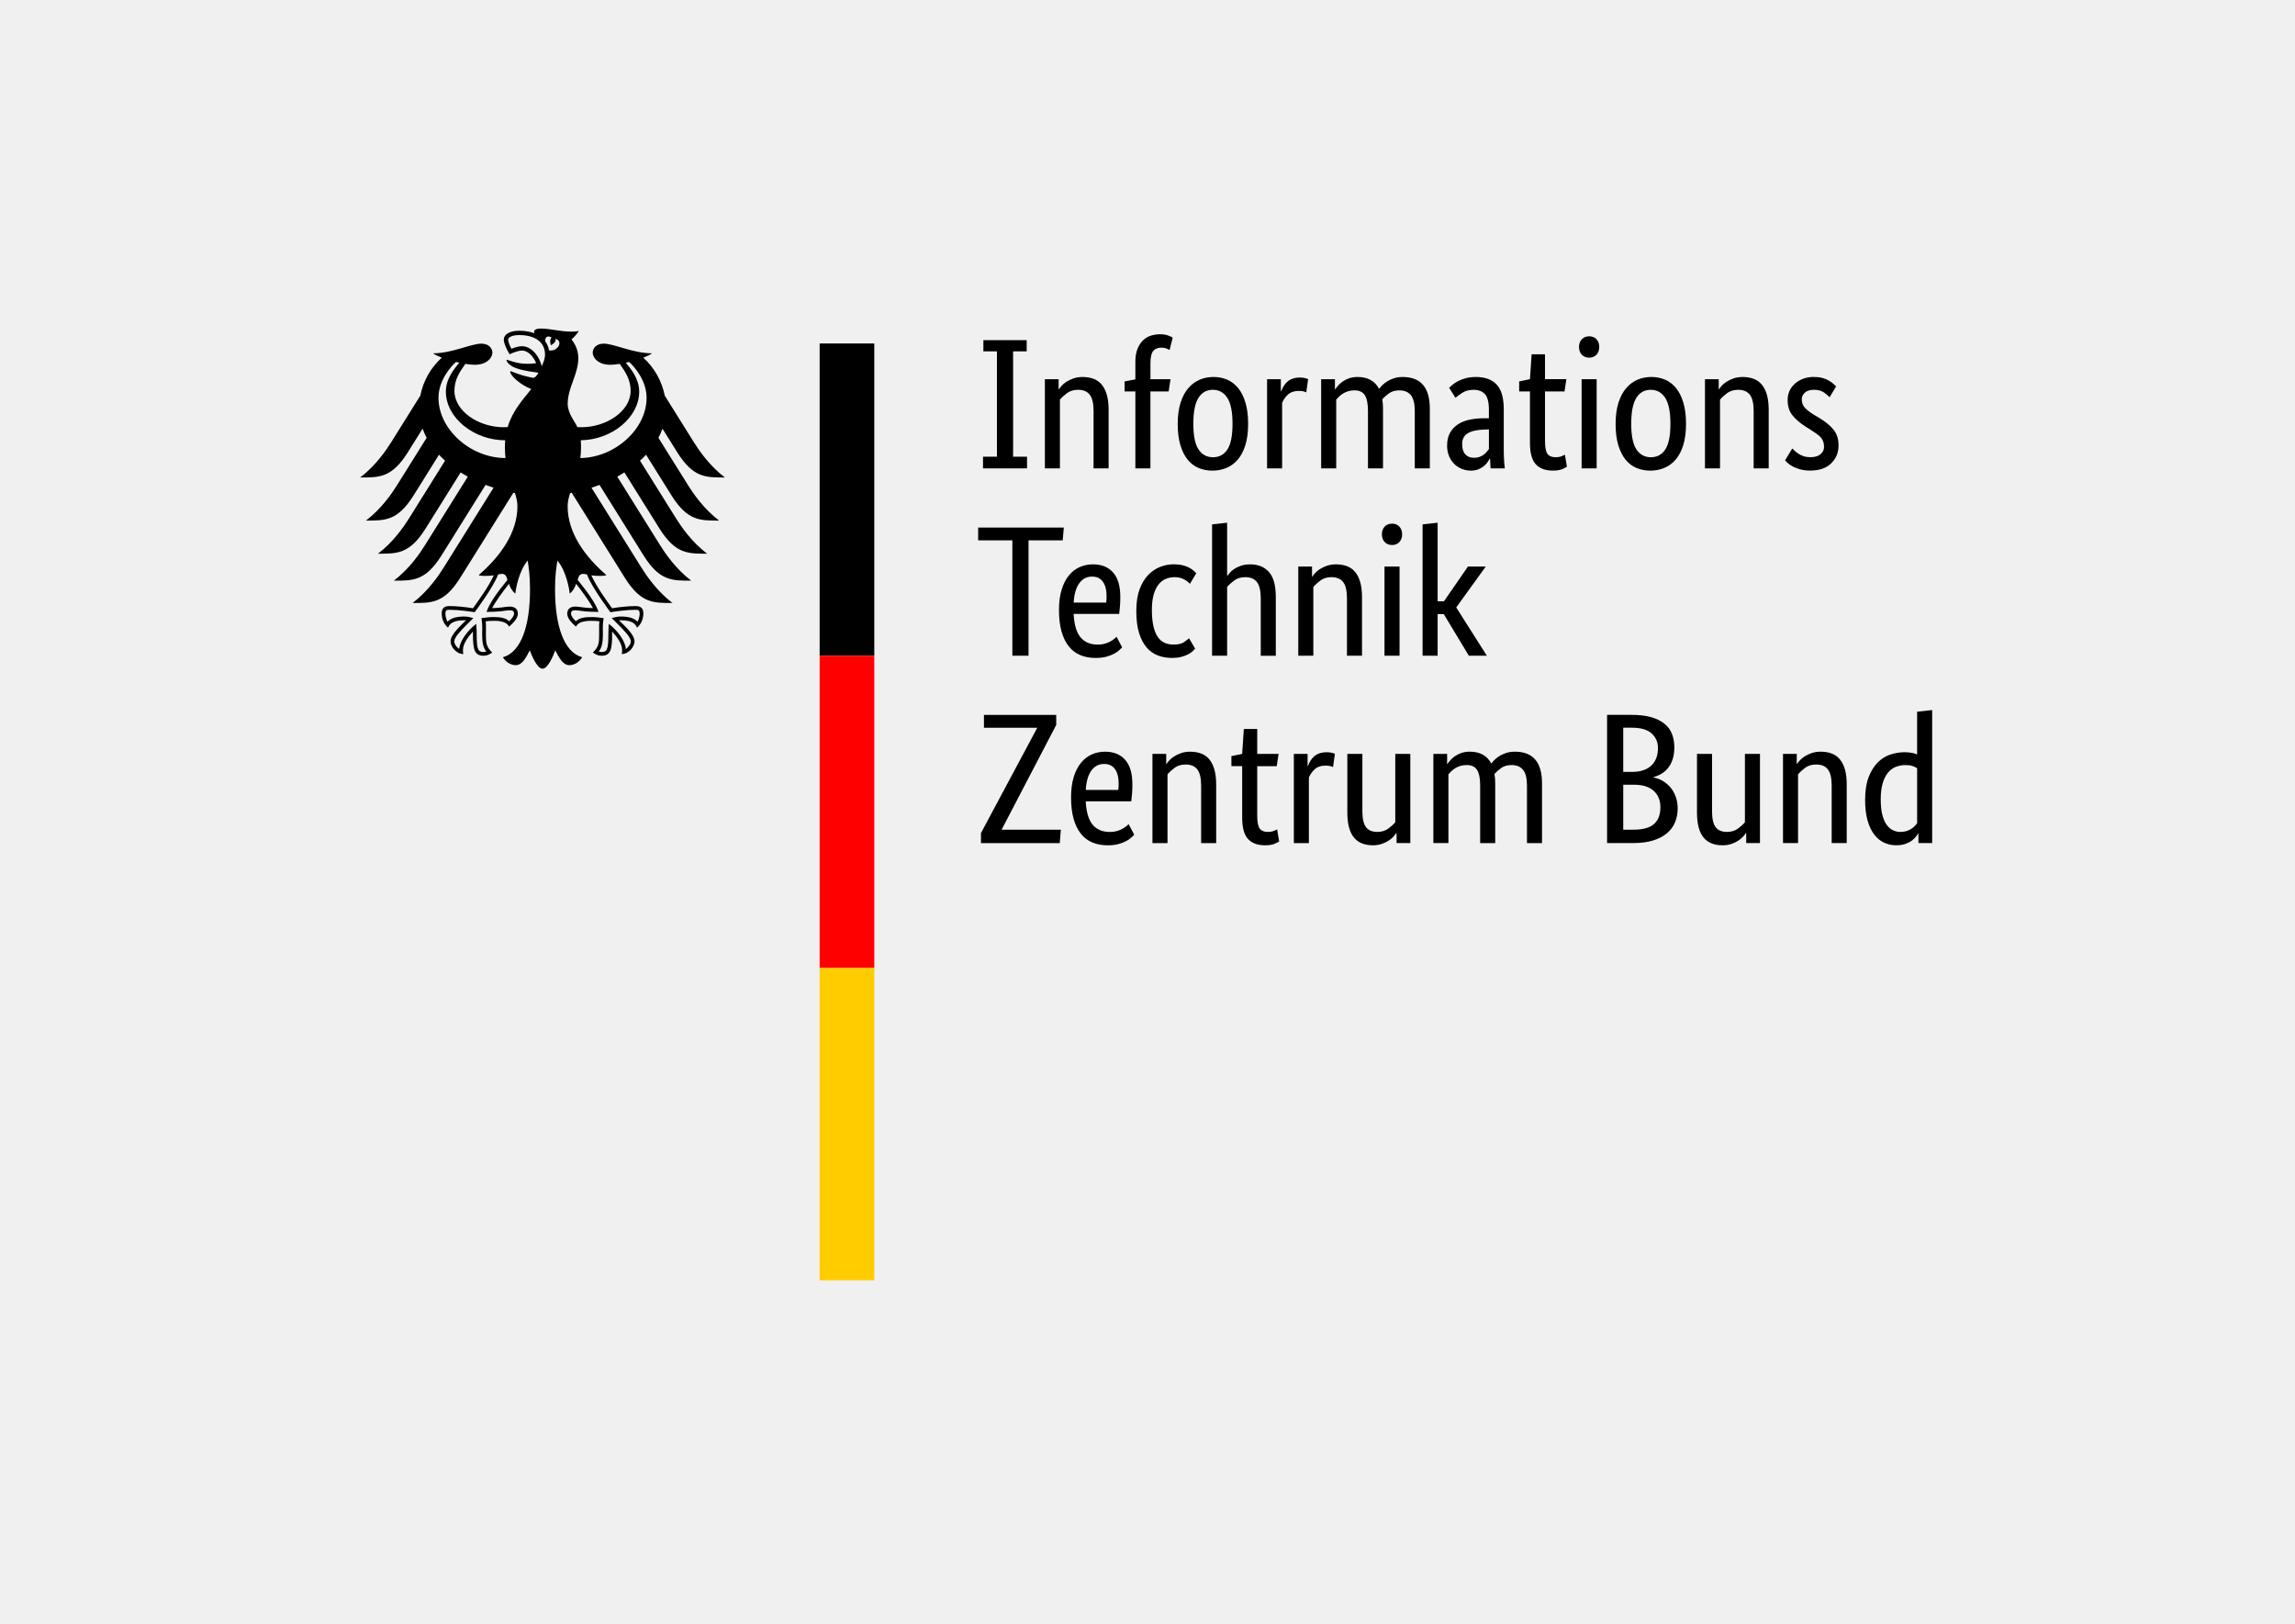
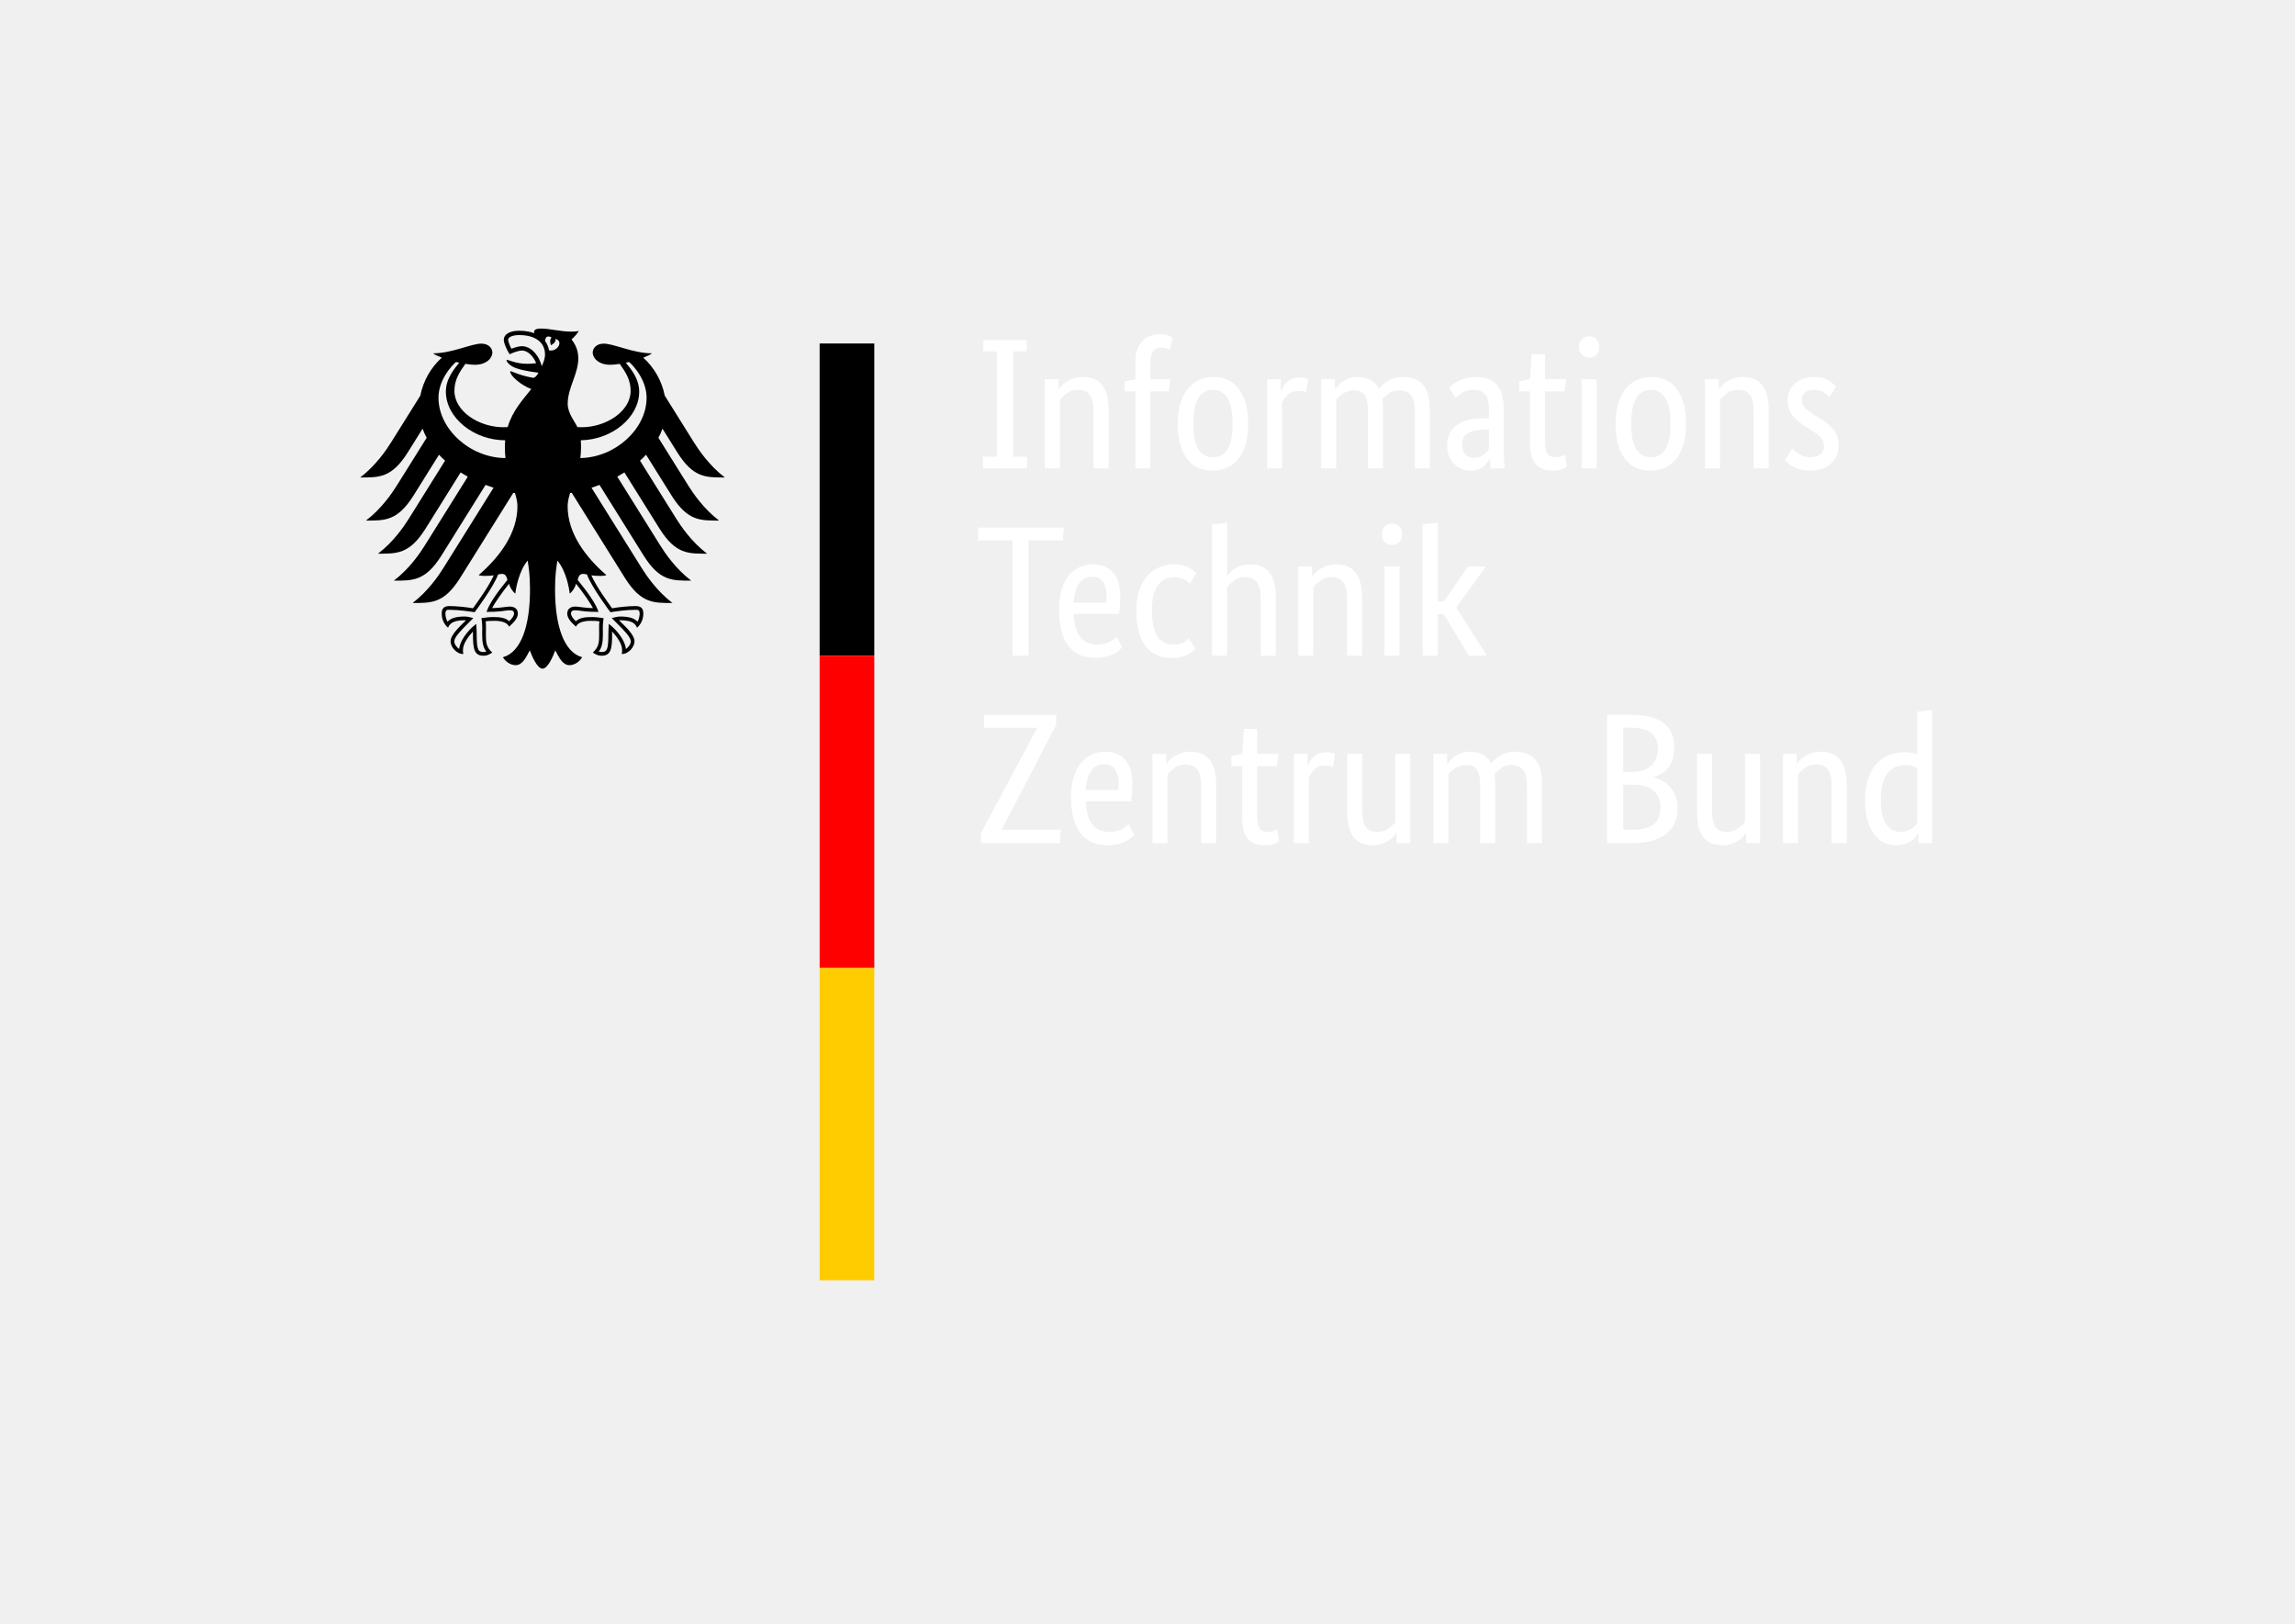
<svg xmlns="http://www.w3.org/2000/svg" width="147" height="104" version="1.1" viewBox="0 0 147 104">
-   <g id="Name" transform="scale(1,-1) translate(0,-104)">
+   <g id="Name" transform="scale(1,-1) translate(0,-104)" fill="#fff">
    <path d="m63.857 81.497h-0.869v0.714h2.773v-0.714h-0.869v-6.747h0.892v-0.75h-2.82v0.75h0.892v6.747zm6.188-7.497v3.677c0 0.484-0.081 0.831-0.244 1.041-0.163 0.21-0.411 0.315-0.744 0.315-0.286 0-0.524-0.071-0.714-0.214s-0.341-0.282-0.452-0.416v-4.403h-0.964v5.712h0.881v-0.643h0.024c0.024 0.048 0.075 0.117 0.155 0.208 0.079 0.091 0.182 0.178 0.309 0.262s0.278 0.157 0.452 0.22 0.373 0.095 0.595 0.095c0.254 0 0.484-0.038 0.69-0.113 0.206-0.075 0.381-0.196 0.524-0.363s0.254-0.383 0.333-0.648c0.079-0.266 0.119-0.593 0.119-0.982v-3.748h-0.964zm4.808 4.927h-1.166v-4.927h-0.964v4.927h-0.69v0.643l0.69 0.131v1.142c0 0.309 0.044 0.575 0.131 0.797s0.202 0.405 0.345 0.547 0.309 0.246 0.5 0.309 0.393 0.095 0.607 0.095c0.206 0 0.381-0.028 0.524-0.083s0.238-0.099 0.286-0.131l-0.202-0.797c-0.048 0.032-0.115 0.066-0.202 0.101s-0.194 0.053-0.321 0.053c-0.23 0-0.405-0.071-0.524-0.214s-0.178-0.405-0.178-0.785v-1.023h1.285l-0.119-0.785zm0.583-2.071c0 0.524 0.061 0.976 0.184 1.357 0.123 0.381 0.289 0.692 0.5 0.934 0.21 0.242 0.452 0.42 0.726 0.536 0.274 0.115 0.565 0.172 0.875 0.172 0.317 0 0.611-0.058 0.881-0.172 0.27-0.115 0.504-0.294 0.702-0.536 0.198-0.242 0.355-0.553 0.47-0.934 0.115-0.381 0.172-0.833 0.172-1.357 0-0.531-0.059-0.988-0.178-1.369s-0.284-0.692-0.494-0.934c-0.21-0.242-0.454-0.418-0.732-0.53s-0.571-0.167-0.881-0.167c-0.317 0-0.611 0.056-0.881 0.167s-0.504 0.288-0.702 0.53c-0.198 0.242-0.355 0.551-0.47 0.928-0.115 0.377-0.173 0.835-0.173 1.374zm3.51 0c0 0.762-0.111 1.315-0.333 1.66-0.222 0.345-0.531 0.518-0.928 0.518s-0.704-0.172-0.922-0.518c-0.218-0.345-0.327-0.898-0.327-1.66s0.111-1.309 0.333-1.642 0.531-0.5 0.928-0.5 0.704 0.167 0.922 0.5c0.218 0.333 0.327 0.881 0.327 1.642zm4.724 2.011c-0.024 0.016-0.075 0.036-0.155 0.059s-0.186 0.036-0.321 0.036c-0.301 0-0.537-0.081-0.708-0.244-0.171-0.163-0.292-0.339-0.363-0.53v-4.189h-0.964v5.712h0.881v-0.773h0.024c0.04 0.111 0.091 0.22 0.155 0.327s0.143 0.202 0.238 0.286 0.208 0.149 0.339 0.196c0.131 0.048 0.288 0.071 0.47 0.071 0.135 0 0.244-0.012 0.327-0.036s0.149-0.044 0.196-0.059l-0.119-0.857zm3.951-4.867v3.677c0 0.468-0.067 0.805-0.202 1.012s-0.353 0.309-0.654 0.309c-0.159 0-0.299-0.02-0.422-0.059-0.123-0.04-0.232-0.089-0.327-0.149s-0.178-0.125-0.25-0.196-0.131-0.135-0.178-0.19v-4.403h-0.964v5.712h0.881v-0.643h0.024c0.04 0.064 0.099 0.141 0.178 0.232 0.079 0.091 0.178 0.179 0.297 0.262s0.258 0.153 0.416 0.208 0.337 0.083 0.535 0.083c0.65 0 1.111-0.254 1.38-0.762 0.056 0.079 0.131 0.165 0.226 0.256 0.095 0.091 0.206 0.174 0.333 0.25 0.127 0.075 0.27 0.137 0.428 0.184s0.333 0.071 0.524 0.071c1.158 0 1.737-0.674 1.737-2.023v-3.832h-0.964v3.677c0 0.468-0.083 0.805-0.25 1.012s-0.412 0.309-0.738 0.309c-0.27 0-0.494-0.066-0.672-0.196-0.178-0.131-0.319-0.256-0.422-0.375 0.016-0.087 0.028-0.18 0.036-0.28 0.008-0.099 0.012-0.204 0.012-0.315v-3.832h-0.964zm5.069 1.452c0 0.333 0.064 0.611 0.19 0.833s0.297 0.403 0.512 0.541c0.214 0.139 0.466 0.238 0.756 0.297 0.289 0.059 0.597 0.089 0.922 0.089h0.297v0.547c0 0.484-0.085 0.817-0.256 1-0.171 0.182-0.411 0.274-0.72 0.274-0.286 0-0.524-0.061-0.714-0.184-0.19-0.123-0.341-0.232-0.452-0.327l-0.405 0.643c0.064 0.064 0.145 0.135 0.244 0.214 0.099 0.079 0.22 0.155 0.363 0.226s0.305 0.131 0.488 0.178 0.389 0.071 0.619 0.071c0.587 0 1.031-0.163 1.333-0.488s0.452-0.849 0.452-1.571v-2.606c0-0.246 0.008-0.486 0.024-0.72 0.016-0.234 0.032-0.391 0.048-0.47h-0.916l-0.036 0.631h-0.024c-0.032-0.071-0.079-0.153-0.143-0.244-0.064-0.091-0.143-0.175-0.238-0.25-0.095-0.075-0.21-0.141-0.345-0.196s-0.293-0.083-0.476-0.083c-0.214 0-0.414 0.04-0.601 0.119-0.186 0.079-0.349 0.19-0.488 0.333-0.139 0.143-0.246 0.311-0.321 0.506-0.075 0.194-0.113 0.406-0.113 0.637zm1.726-0.773c0.135 0 0.254 0.02 0.357 0.059s0.192 0.087 0.268 0.143c0.075 0.056 0.139 0.117 0.19 0.184 0.051 0.067 0.097 0.125 0.137 0.172v1.261l-0.309-0.012c-0.46-0.016-0.809-0.095-1.047-0.238s-0.357-0.373-0.357-0.69c0-0.293 0.067-0.514 0.202-0.66 0.135-0.147 0.321-0.22 0.559-0.22zm5.795 4.248h-1.25v-3.165c0-0.405 0.052-0.68 0.155-0.827 0.103-0.147 0.278-0.22 0.524-0.22 0.143 0 0.266 0.02 0.369 0.059s0.178 0.075 0.226 0.107l0.131-0.773c-0.04-0.032-0.135-0.081-0.286-0.149-0.151-0.067-0.353-0.101-0.607-0.101-0.492 0-0.861 0.137-1.107 0.411-0.246 0.274-0.369 0.728-0.369 1.363v3.296h-0.69v0.643l0.69 0.143 0.107 1.595h0.857v-1.595h1.369l-0.119-0.785zm2.059-4.927h-0.964v5.712h0.964v-5.712zm-0.476 7.092c-0.198 0-0.357 0.064-0.476 0.19s-0.178 0.293-0.178 0.5c0 0.198 0.059 0.361 0.178 0.488s0.278 0.19 0.476 0.19c0.19 0 0.345-0.064 0.464-0.19s0.178-0.29 0.178-0.488c0-0.206-0.059-0.373-0.178-0.5s-0.274-0.19-0.464-0.19zm1.69-4.236c0 0.524 0.061 0.976 0.184 1.357 0.123 0.381 0.289 0.692 0.5 0.934 0.21 0.242 0.452 0.42 0.726 0.536 0.274 0.115 0.565 0.172 0.875 0.172 0.317 0 0.611-0.058 0.881-0.172 0.27-0.115 0.504-0.294 0.702-0.536 0.198-0.242 0.355-0.553 0.47-0.934 0.115-0.381 0.172-0.833 0.172-1.357 0-0.531-0.059-0.988-0.178-1.369s-0.284-0.692-0.494-0.934c-0.21-0.242-0.454-0.418-0.732-0.53s-0.571-0.167-0.881-0.167c-0.317 0-0.611 0.056-0.881 0.167s-0.504 0.288-0.702 0.53c-0.198 0.242-0.355 0.551-0.47 0.928-0.115 0.377-0.173 0.835-0.173 1.374zm3.51 0c0 0.762-0.111 1.315-0.333 1.66-0.222 0.345-0.531 0.518-0.928 0.518s-0.704-0.172-0.922-0.518c-0.218-0.345-0.327-0.898-0.327-1.66s0.111-1.309 0.333-1.642 0.531-0.5 0.928-0.5 0.704 0.167 0.922 0.5c0.218 0.333 0.327 0.881 0.327 1.642zm5.331-2.856v3.677c0 0.484-0.081 0.831-0.244 1.041-0.163 0.21-0.411 0.315-0.744 0.315-0.286 0-0.524-0.071-0.714-0.214s-0.341-0.282-0.452-0.416v-4.403h-0.964v5.712h0.881v-0.643h0.024c0.024 0.048 0.075 0.117 0.155 0.208 0.079 0.091 0.182 0.178 0.309 0.262s0.278 0.157 0.452 0.22 0.373 0.095 0.595 0.095c0.254 0 0.484-0.038 0.69-0.113 0.206-0.075 0.381-0.196 0.524-0.363s0.254-0.383 0.333-0.648c0.079-0.266 0.119-0.593 0.119-0.982v-3.748h-0.964zm4.867 4.558c-0.064 0.071-0.178 0.169-0.345 0.292-0.167 0.123-0.385 0.184-0.654 0.184-0.254 0-0.448-0.059-0.583-0.178s-0.202-0.262-0.202-0.428c0-0.214 0.061-0.391 0.184-0.529 0.123-0.139 0.311-0.288 0.565-0.446l0.357-0.214c0.389-0.23 0.694-0.478 0.916-0.744 0.222-0.266 0.333-0.609 0.333-1.029 0-0.452-0.157-0.833-0.47-1.142-0.313-0.309-0.764-0.464-1.351-0.464-0.23 0-0.432 0.024-0.607 0.071s-0.327 0.103-0.458 0.167c-0.131 0.064-0.24 0.133-0.327 0.208-0.087 0.075-0.159 0.145-0.214 0.208l0.464 0.762c0.048-0.048 0.105-0.103 0.173-0.167 0.067-0.064 0.149-0.125 0.244-0.184s0.202-0.109 0.321-0.149 0.258-0.059 0.416-0.059c0.286 0 0.504 0.064 0.654 0.19s0.226 0.282 0.226 0.464c0 0.135-0.018 0.252-0.053 0.351-0.036 0.099-0.089 0.188-0.161 0.268s-0.159 0.155-0.262 0.226-0.222 0.151-0.357 0.238l-0.357 0.226c-0.357 0.23-0.637 0.472-0.839 0.726-0.202 0.254-0.303 0.579-0.303 0.976 0 0.214 0.042 0.411 0.125 0.589 0.083 0.178 0.2 0.333 0.351 0.464 0.151 0.131 0.327 0.234 0.53 0.309 0.202 0.075 0.418 0.113 0.648 0.113 0.222 0 0.412-0.022 0.571-0.065 0.159-0.044 0.295-0.099 0.411-0.167 0.115-0.068 0.21-0.135 0.286-0.202 0.075-0.068 0.137-0.125 0.184-0.173l-0.416-0.69zm-49.123-9.168h-2.19v-7.39h-1.035v7.39h-2.19v0.821h5.486l-0.071-0.821zm3.689-3.606c0-0.246-0.008-0.458-0.024-0.637s-0.032-0.335-0.048-0.47h-2.916c0.032-0.674 0.176-1.17 0.434-1.488 0.258-0.317 0.629-0.476 1.113-0.476 0.167 0 0.317 0.02 0.452 0.059s0.252 0.087 0.351 0.143c0.099 0.056 0.182 0.111 0.25 0.167 0.067 0.056 0.117 0.099 0.149 0.131l0.357-0.678c-0.04-0.04-0.099-0.097-0.178-0.172-0.079-0.075-0.186-0.151-0.321-0.226-0.135-0.075-0.301-0.141-0.5-0.196s-0.432-0.083-0.702-0.083c-0.357 0-0.68 0.059-0.97 0.178-0.29 0.119-0.535 0.303-0.738 0.553s-0.359 0.567-0.47 0.952c-0.111 0.385-0.167 0.847-0.167 1.386 0 0.508 0.058 0.946 0.173 1.315 0.115 0.369 0.272 0.672 0.47 0.91s0.428 0.414 0.69 0.53c0.262 0.115 0.543 0.172 0.845 0.172 0.547 0 0.976-0.172 1.285-0.518s0.464-0.863 0.464-1.553zm-1.809 1.285c-0.341 0-0.615-0.143-0.821-0.428s-0.325-0.698-0.357-1.238h2.083c0.008 0.04 0.014 0.097 0.018 0.173 0.004 0.075 0.006 0.157 0.006 0.244 0 0.397-0.079 0.704-0.238 0.922-0.159 0.218-0.389 0.327-0.69 0.327zm6.271-0.464c-0.024 0.024-0.061 0.059-0.113 0.107-0.052 0.048-0.117 0.095-0.196 0.143s-0.174 0.089-0.286 0.125-0.238 0.053-0.381 0.053c-0.206 0-0.399-0.038-0.577-0.113-0.178-0.075-0.333-0.196-0.464-0.363s-0.234-0.383-0.309-0.648c-0.075-0.266-0.113-0.589-0.113-0.97 0-0.42 0.034-0.773 0.101-1.059 0.067-0.286 0.161-0.514 0.28-0.684 0.119-0.171 0.264-0.294 0.434-0.369 0.171-0.075 0.359-0.113 0.565-0.113 0.293 0 0.518 0.052 0.672 0.155s0.264 0.186 0.327 0.25l0.393-0.666c-0.04-0.048-0.097-0.105-0.172-0.172-0.075-0.068-0.173-0.133-0.292-0.196s-0.264-0.117-0.434-0.161c-0.171-0.044-0.367-0.065-0.589-0.065-0.317 0-0.615 0.052-0.892 0.155s-0.52 0.274-0.726 0.512-0.369 0.547-0.488 0.928-0.178 0.853-0.178 1.416c0 0.547 0.071 1.012 0.214 1.392s0.329 0.688 0.559 0.922c0.23 0.234 0.486 0.405 0.768 0.512 0.282 0.107 0.565 0.161 0.851 0.161 0.214 0 0.403-0.02 0.565-0.059 0.163-0.04 0.301-0.089 0.416-0.149 0.115-0.059 0.21-0.123 0.286-0.19 0.075-0.068 0.137-0.125 0.184-0.173l-0.405-0.678zm4.534-4.605v3.677c0 0.484-0.081 0.831-0.244 1.041-0.163 0.21-0.411 0.315-0.744 0.315-0.286 0-0.524-0.071-0.714-0.214s-0.341-0.282-0.452-0.416v-4.403h-0.964v8.413l0.964 0.107v-3.392h0.024c0.032 0.048 0.081 0.111 0.149 0.19 0.067 0.079 0.161 0.159 0.28 0.238s0.264 0.149 0.434 0.208c0.171 0.059 0.371 0.089 0.601 0.089 0.5 0 0.896-0.163 1.19-0.488s0.44-0.865 0.44-1.618v-3.748h-0.964zm5.522 0v3.677c0 0.484-0.081 0.831-0.244 1.041-0.163 0.21-0.411 0.315-0.744 0.315-0.286 0-0.524-0.071-0.714-0.214s-0.341-0.282-0.452-0.416v-4.403h-0.964v5.712h0.881v-0.643h0.024c0.024 0.048 0.075 0.117 0.155 0.208 0.079 0.091 0.182 0.178 0.309 0.262s0.278 0.157 0.452 0.22 0.373 0.095 0.595 0.095c0.254 0 0.484-0.038 0.69-0.113 0.206-0.075 0.381-0.196 0.524-0.363s0.254-0.383 0.333-0.648c0.079-0.266 0.119-0.593 0.119-0.982v-3.748h-0.964zm3.368 0h-0.964v5.712h0.964v-5.712zm-0.476 7.092c-0.198 0-0.357 0.064-0.476 0.19s-0.178 0.293-0.178 0.5c0 0.198 0.059 0.361 0.178 0.488s0.278 0.19 0.476 0.19c0.19 0 0.345-0.064 0.464-0.19s0.178-0.29 0.178-0.488c0-0.206-0.059-0.373-0.178-0.5s-0.274-0.19-0.464-0.19zm4.106-3.998 1.964-3.094h-1.154l-1.607 2.666h-0.393v-2.666h-0.964v8.413l0.964 0.107v-5.034h0.405l1.535 2.225h1.142l-1.892-2.618zm-25.621-7.526-3.487-6.688v-0.024h3.784l-0.071-0.857h-5.046v0.643l3.594 6.723v0.024h-3.403v0.821h4.629v-0.643zm4.879-3.784c0-0.246-0.008-0.458-0.024-0.637s-0.032-0.335-0.048-0.47h-2.916c0.032-0.674 0.176-1.17 0.434-1.488 0.258-0.317 0.629-0.476 1.113-0.476 0.167 0 0.317 0.02 0.452 0.059s0.252 0.087 0.351 0.143c0.099 0.056 0.182 0.111 0.25 0.167 0.067 0.056 0.117 0.099 0.149 0.131l0.357-0.678c-0.04-0.04-0.099-0.097-0.178-0.172-0.079-0.075-0.186-0.151-0.321-0.226-0.135-0.075-0.301-0.141-0.5-0.196s-0.432-0.083-0.702-0.083c-0.357 0-0.68 0.059-0.97 0.178-0.29 0.119-0.535 0.303-0.738 0.553s-0.359 0.567-0.47 0.952c-0.111 0.385-0.167 0.847-0.167 1.386 0 0.508 0.058 0.946 0.173 1.315 0.115 0.369 0.272 0.672 0.47 0.91s0.428 0.414 0.69 0.53c0.262 0.115 0.543 0.172 0.845 0.172 0.547 0 0.976-0.172 1.285-0.518s0.464-0.863 0.464-1.553zm-1.809 1.285c-0.341 0-0.615-0.143-0.821-0.428s-0.325-0.698-0.357-1.238h2.083c0.008 0.04 0.014 0.097 0.018 0.173 0.004 0.075 0.006 0.157 0.006 0.244 0 0.397-0.079 0.704-0.238 0.922-0.159 0.218-0.389 0.327-0.69 0.327zm6.212-5.069v3.677c0 0.484-0.081 0.831-0.244 1.041-0.163 0.21-0.411 0.315-0.744 0.315-0.286 0-0.524-0.071-0.714-0.214s-0.341-0.282-0.452-0.416v-4.403h-0.964v5.712h0.881v-0.643h0.024c0.024 0.048 0.075 0.117 0.155 0.208 0.079 0.091 0.182 0.178 0.309 0.262s0.278 0.157 0.452 0.22 0.373 0.095 0.595 0.095c0.254 0 0.484-0.038 0.69-0.113 0.206-0.075 0.381-0.196 0.524-0.363s0.254-0.383 0.333-0.648c0.079-0.266 0.119-0.593 0.119-0.982v-3.748h-0.964zm4.843 4.927h-1.25v-3.165c0-0.405 0.052-0.68 0.155-0.827 0.103-0.147 0.278-0.22 0.524-0.22 0.143 0 0.266 0.02 0.369 0.059s0.178 0.075 0.226 0.107l0.131-0.773c-0.04-0.032-0.135-0.081-0.286-0.149-0.151-0.067-0.353-0.101-0.607-0.101-0.492 0-0.861 0.137-1.107 0.411-0.246 0.274-0.369 0.728-0.369 1.363v3.296h-0.69v0.643l0.69 0.143 0.107 1.595h0.857v-1.595h1.369l-0.119-0.785zm3.606-0.059c-0.024 0.016-0.075 0.036-0.155 0.059s-0.186 0.036-0.321 0.036c-0.301 0-0.537-0.081-0.708-0.244-0.171-0.163-0.292-0.339-0.363-0.53v-4.189h-0.964v5.712h0.881v-0.773h0.024c0.04 0.111 0.091 0.22 0.155 0.327s0.143 0.202 0.238 0.286 0.208 0.149 0.339 0.196c0.131 0.048 0.288 0.071 0.47 0.071 0.135 0 0.244-0.012 0.327-0.036s0.149-0.044 0.196-0.059l-0.119-0.857zm4.95-4.867h-0.881v0.643h-0.024c-0.024-0.048-0.075-0.117-0.155-0.208-0.079-0.091-0.18-0.178-0.303-0.262-0.123-0.083-0.272-0.157-0.446-0.22s-0.369-0.095-0.583-0.095c-0.254 0-0.482 0.038-0.684 0.113-0.202 0.075-0.375 0.196-0.518 0.363s-0.252 0.383-0.327 0.649c-0.075 0.266-0.113 0.593-0.113 0.982v3.748h0.964v-3.677c0-0.476 0.077-0.815 0.232-1.018 0.155-0.202 0.395-0.303 0.72-0.303 0.278 0 0.512 0.069 0.702 0.208 0.19 0.139 0.341 0.276 0.452 0.41v4.379h0.964v-5.712zm4.474 0v3.677c0 0.468-0.067 0.805-0.202 1.012s-0.353 0.309-0.654 0.309c-0.159 0-0.299-0.02-0.422-0.059-0.123-0.04-0.232-0.089-0.327-0.149s-0.178-0.125-0.25-0.196-0.131-0.135-0.178-0.19v-4.403h-0.964v5.712h0.881v-0.643h0.024c0.04 0.064 0.099 0.141 0.178 0.232 0.079 0.091 0.178 0.179 0.297 0.262s0.258 0.153 0.416 0.208 0.337 0.083 0.535 0.083c0.65 0 1.111-0.254 1.38-0.762 0.056 0.079 0.131 0.165 0.226 0.256 0.095 0.091 0.206 0.174 0.333 0.25 0.127 0.075 0.27 0.137 0.428 0.184s0.333 0.071 0.524 0.071c1.158 0 1.737-0.674 1.737-2.023v-3.832h-0.964v3.677c0 0.468-0.083 0.805-0.25 1.012s-0.412 0.309-0.738 0.309c-0.27 0-0.494-0.066-0.672-0.196-0.178-0.131-0.319-0.256-0.422-0.375 0.016-0.087 0.028-0.18 0.036-0.28 0.008-0.099 0.012-0.204 0.012-0.315v-3.832h-0.964zm12.436 6.117c0-0.286-0.036-0.535-0.107-0.75s-0.169-0.399-0.291-0.553c-0.123-0.155-0.266-0.28-0.428-0.375-0.163-0.095-0.331-0.167-0.506-0.214v-0.024c0.214-0.04 0.414-0.115 0.601-0.226 0.186-0.111 0.349-0.25 0.488-0.416 0.139-0.167 0.25-0.363 0.333-0.589 0.083-0.226 0.125-0.474 0.125-0.744 0-0.325-0.056-0.623-0.167-0.892s-0.284-0.504-0.518-0.702c-0.234-0.198-0.529-0.353-0.886-0.464s-0.781-0.167-1.273-0.167h-1.678v8.211h1.583c0.484 0 0.898-0.05 1.244-0.149 0.345-0.099 0.629-0.24 0.851-0.422s0.383-0.403 0.482-0.66c0.099-0.258 0.149-0.545 0.149-0.863zm-1.047-0.036c0 0.381-0.135 0.694-0.405 0.94s-0.694 0.369-1.273 0.369h-0.547v-2.832h0.535c0.555 0 0.976 0.135 1.261 0.405s0.428 0.643 0.428 1.119zm0.155-3.784c0 0.444-0.145 0.795-0.434 1.053-0.29 0.258-0.704 0.387-1.244 0.387h-0.702v-2.88h0.643c0.611 0 1.053 0.121 1.327 0.363 0.274 0.242 0.41 0.601 0.41 1.077zm6.378-2.297h-0.881v0.643h-0.024c-0.024-0.048-0.075-0.117-0.155-0.208-0.079-0.091-0.18-0.178-0.303-0.262-0.123-0.083-0.272-0.157-0.446-0.22s-0.369-0.095-0.583-0.095c-0.254 0-0.482 0.038-0.684 0.113-0.202 0.075-0.375 0.196-0.518 0.363s-0.252 0.383-0.327 0.649c-0.075 0.266-0.113 0.593-0.113 0.982v3.748h0.964v-3.677c0-0.476 0.077-0.815 0.232-1.018 0.155-0.202 0.395-0.303 0.72-0.303 0.278 0 0.512 0.069 0.702 0.208 0.19 0.139 0.341 0.276 0.452 0.41v4.379h0.964v-5.712zm4.593 0v3.677c0 0.484-0.081 0.831-0.244 1.041-0.163 0.21-0.411 0.315-0.744 0.315-0.286 0-0.524-0.071-0.714-0.214s-0.341-0.282-0.452-0.416v-4.403h-0.964v5.712h0.881v-0.643h0.024c0.024 0.048 0.075 0.117 0.155 0.208 0.079 0.091 0.182 0.178 0.309 0.262s0.278 0.157 0.452 0.22 0.373 0.095 0.595 0.095c0.254 0 0.484-0.038 0.69-0.113 0.206-0.075 0.381-0.196 0.524-0.363s0.254-0.383 0.333-0.648c0.079-0.266 0.119-0.593 0.119-0.982v-3.748h-0.964zm2.142 2.773c0 0.579 0.075 1.063 0.226 1.452s0.345 0.702 0.583 0.94 0.508 0.407 0.809 0.506c0.301 0.099 0.603 0.149 0.904 0.149 0.182 0 0.341-0.014 0.476-0.042 0.135-0.028 0.246-0.061 0.333-0.101v2.737l0.964 0.107v-8.52h-0.881v0.607h-0.024c-0.024-0.048-0.067-0.113-0.131-0.196s-0.151-0.167-0.262-0.25-0.25-0.155-0.416-0.214c-0.167-0.059-0.361-0.089-0.583-0.089-0.27 0-0.526 0.053-0.767 0.161-0.242 0.107-0.454 0.278-0.637 0.512-0.182 0.234-0.327 0.535-0.434 0.904s-0.161 0.815-0.161 1.339zm2.261-2.059c0.151 0 0.286 0.02 0.405 0.059s0.222 0.089 0.309 0.149 0.161 0.121 0.22 0.184 0.105 0.119 0.137 0.167v3.522c-0.087 0.056-0.188 0.103-0.303 0.143-0.115 0.04-0.26 0.059-0.434 0.059-0.222 0-0.43-0.038-0.625-0.113-0.194-0.075-0.363-0.2-0.506-0.375s-0.256-0.401-0.339-0.678-0.125-0.619-0.125-1.023c0-0.397 0.034-0.728 0.101-0.994 0.067-0.266 0.161-0.48 0.28-0.643 0.119-0.163 0.254-0.28 0.405-0.351s0.309-0.107 0.476-0.107z" />
  </g>
  <g id="Adler-und-Saeulenelement">
    <path d="m37.173 29.339c0.027-0.224 0.043-0.455 0.043-0.691 0-0.129 1e-3 -0.279-0.015-0.449 1.993-0.028 3.741-1.464 3.741-3.115 0-0.84-0.548-1.474-0.857-1.853 0.069-0.015 0.139-0.031 0.21-0.048 0.292 0.254 1.12 1.156 1.12 2.295 0 1.981-1.98 3.82-4.242 3.861m-2.008-6.899c-0.037-0.221-0.121-0.421-0.249-0.593 7e-3 -0.202 0.09-0.395 0.415-0.236-0.176 0.18-0.04 0.499-0.04 0.499s0.36-0.167 0.285-0.405c0.534 0.128 0.15 0.845-0.411 0.735m-0.463 1.017c-0.071-0.296-0.223-0.6-0.416-0.829-0.176-0.208-0.467-0.455-0.859-0.455-0.179 0-0.479 0.084-0.67 0.165-0.071-0.13-0.21-0.443-0.21-0.584 0-0.145 0.245-0.292 0.714-0.292 1.032 0 1.648 0.466 1.648 1.248 0 0.275-0.109 0.525-0.207 0.747m2.65 13.3c0.12 0 0.178 0.019 0.248 0.045 0.297 0.808 1.442 2.333 1.49 2.398l0.01 0.014 0.017-4e-3c0.281-0.045 0.998-0.153 1.598-0.153h0.014c0.065 0 0.139 0 0.186 0.046 0.039 0.039 0.058 0.107 0.058 0.204 0 0.149-0.063 0.404-0.139 0.513-0.21-0.229-0.551-0.332-1.097-0.332-0.164 0-0.358 0.049-0.463 0.077l-0.043 9e-3 -0.049 0.013 0.315 0.315c0.486 0.486 0.906 0.905 0.906 1.184 0 0.168-0.164 0.387-0.314 0.484-0.033-0.511-0.549-1.195-1.052-1.578l-0.043-0.032-8e-3 0.18c-7e-3 0.122-0.018 0.305-0.018 0.501 0 0.973-0.099 1.121-0.436 1.121-0.052 0-0.131-0.015-0.18-0.033 0.19-0.235 0.265-0.545 0.265-1.089l-3e-3 -0.251-3e-3 -0.202c0-0.223 0.023-0.388 0.041-0.521l0.01-0.075-0.053-7e-3c-0.158-0.022-0.451-0.062-0.675-0.062-0.481 0-0.807 0.044-1.043 0.266-0.156-0.126-0.316-0.343-0.316-0.48 0-0.203 0.126-0.219 0.292-0.219 0.084 0 0.162 0.012 0.27 0.025 0.207 0.031 0.518 0.077 1.159 0.077h0.04l-0.013-0.039c-0.162-0.465-0.608-1.141-1.323-2.01 0.064-0.233 0.127-0.385 0.352-0.385m-6.174 2.395-0.013 0.039h0.04c0.64 0 0.952-0.046 1.159-0.077 0.108-0.013 0.186-0.025 0.27-0.025 0.165 0 0.292 0.016 0.292 0.219 0 0.137-0.16 0.354-0.315 0.48-0.237-0.222-0.563-0.266-1.043-0.266-0.225 0-0.519 0.04-0.676 0.062l-0.025 3e-3 -0.028 4e-3 9e-3 0.075c0.019 0.133 0.042 0.298 0.042 0.521l-3e-3 0.202-3e-3 0.251c0 0.544 0.075 0.854 0.266 1.089-0.05 0.018-0.129 0.033-0.181 0.033-0.338 0-0.436-0.148-0.436-1.121 0-0.196-0.01-0.379-0.017-0.501l-0.01-0.181-0.042 0.033c-0.502 0.383-1.02 1.067-1.051 1.578-0.151-0.097-0.315-0.316-0.315-0.484 0-0.279 0.42-0.698 0.906-1.184l0.315-0.315-0.092-0.022c-0.105-0.028-0.299-0.077-0.464-0.077-0.545 0-0.885 0.103-1.096 0.332-0.076-0.109-0.139-0.364-0.139-0.513 0-0.097 0.019-0.165 0.058-0.204 0.047-0.046 0.121-0.046 0.186-0.046h0.014c0.6 0 1.318 0.108 1.598 0.153l0.017 4e-3 0.01-0.014c0.049-0.065 1.193-1.59 1.491-2.398 0.068-0.026 0.127-0.045 0.247-0.045 0.225 0 0.288 0.152 0.353 0.385-0.716 0.869-1.162 1.545-1.324 2.01m-3.092-13.674c0-1.139 0.829-2.041 1.121-2.295 0.07 0.017 0.14 0.033 0.21 0.048-0.31 0.379-0.858 1.013-0.858 1.853 0 1.668 1.782 3.116 3.8 3.116-0.013 0.143-0.02 0.293-0.02 0.448 0 0.246 0.014 0.475 0.038 0.691-2.282-0.014-4.291-1.866-4.291-3.861m15.306 3.513c1.024 1.619 1.825 1.592 3.035 1.592-1.001-0.767-1.663-1.75-1.979-2.252l-1.87-2.992c-0.182-0.924-0.66-1.788-1.376-2.431 0.241-0.091 0.441-0.187 0.561-0.278-1.221 0-2.431-0.62-3.097-0.62-0.428 0-0.703 0.256-0.703 0.594 0.027 0.377 0.415 0.76 1.132 0.76 0.162 0 0.37-0.021 0.598-0.059 0.388 0.541 0.701 1.03 0.701 1.728 0 1.31-1.566 2.331-3.147 2.331-0.09 0-0.175-4e-3 -0.264-0.01-0.143-0.325-0.62-0.87-0.62-1.49 0-1.041 0.679-1.891 0.679-2.922 0-0.641-0.312-1.038-0.432-1.203 0.194-0.18 0.406-0.401 0.456-0.553-0.113 0.049-0.247 0.055-0.442 0.055-0.758 0-1.376-0.197-1.978-0.197-0.344 0-0.436 0.106-0.436 0.207 0 0.037 5e-3 0.075 0.015 0.093-0.128-0.05-0.248-0.083-0.391-0.109-0.178-0.034-0.369-0.051-0.573-0.051-0.732 0-0.992 0.307-0.992 0.57 0 0.222 0.175 0.628 0.374 0.938 0.285-0.144 0.628-0.241 0.784-0.241 0.389 0 0.734 0.37 0.917 0.808-0.261 0.032-0.311 0.043-0.575 0.043-0.713 0-1.198-0.255-1.298-0.255-9e-3 0-0.028 5e-3 -0.028 0.021 0 0.1 0.202 0.364 0.6 0.509 0.525 0.192 1.311 0.272 1.442 0.294 0 0.023-0.133 0.271-0.282 0.319-0.031 0.01-0.056 0.011-0.093 3e-3 -0.548-0.108-0.701-0.154-1.396-0.418-0.021-8e-3 -0.034 5e-3 -0.034 0.027 0 0.275 0.712 0.882 1.35 1.115-0.533 0.68-1.198 1.376-1.512 2.437-0.089 6e-3 -0.175 0.01-0.264 0.01-1.581 0-3.147-1.021-3.147-2.331 0-0.698 0.313-1.187 0.701-1.728 0.228 0.038 0.435 0.059 0.598 0.059 0.717 0 1.105-0.383 1.133-0.76 0-0.338-0.275-0.594-0.704-0.594-0.666 0-1.875 0.62-3.098 0.62 0.121 0.091 0.321 0.187 0.561 0.278-0.715 0.643-1.193 1.507-1.375 2.431l-1.87 2.992c-0.315 0.502-0.979 1.485-1.98 2.252 1.21 0 2.012 0.027 3.036-1.592l0.959-1.534c0.071 0.199 0.158 0.393 0.261 0.583l-1.907 3.051c-0.317 0.506-0.975 1.48-1.98 2.252 1.21 0 2.012 0.028 3.036-1.59l1.641-2.628c0.123 0.131 0.252 0.259 0.388 0.381l-2.316 3.708c-0.318 0.507-0.972 1.479-1.979 2.25 1.21 0 2.012 0.029 3.035-1.59l2.258-3.615c0.149 0.094 0.301 0.185 0.459 0.271l-2.757 4.411c-0.318 0.507-0.972 1.476-1.979 2.25 1.21 0 2.012 0.028 3.036-1.59l2.838-4.543c0.168 0.064 0.338 0.126 0.511 0.181l-3.207 5.133c-0.313 0.5-0.982 1.487-1.978 2.25 1.209 0 2.012 0.028 3.035-1.59l3.418-5.47c0.035 6e-3 0.069 0.011 0.103 0.018 0.093 0.296 0.158 0.572 0.158 0.847 0 1.719-1.128 3.237-2.482 4.409 0.087 0.038 0.238 0.051 0.377 0.051 0.28 0 0.46-0.015 0.587-0.037-0.314 0.713-0.988 1.634-1.328 2.11-0.443-0.08-1.088-0.142-1.51-0.142-0.442 0-0.492 0.258-0.492 0.489 0 0.401 0.188 0.72 0.406 0.898 0.082-0.205 0.247-0.479 1.063-0.479 0.016 0 0.044 2e-3 0.082 5e-3 -0.238 0.265-0.985 0.869-0.985 1.355 0 0.322 0.353 0.805 0.818 0.805-0.027-0.104-0.024-0.199-0.024-0.271 0-0.394 0.349-0.855 0.644-1.177-9e-3 0.096-4e-3 0.086-4e-3 0.198 0 0.931 0.084 1.359 0.675 1.359 0.29 0 0.49-0.159 0.559-0.207-0.384-0.353-0.404-0.631-0.404-1.153 1e-3 -0.136 2e-3 -0.269 4e-3 -0.452 1e-3 -0.12-1e-3 -0.278-0.02-0.392 0.211-0.029 0.297-0.029 0.46-0.029 0 0 0.839-0.067 1.042 0.37 0.228-0.209 0.559-0.504 0.559-0.829 0-0.215-0.102-0.458-0.535-0.458-0.164 0-0.679 0.1-1.11 0.1 0.116-0.257 0.631-1.011 1.078-1.558 0.068 0.212 0.173 0.441 0.407 0.629 0.033-0.352 0.239-1.465 0.789-2.116 0.064 0.44 0.15 0.891 0.15 1.842 0 2.314-0.556 4.023-1.737 4.349 0.154 0.267 0.479 0.508 0.816 0.508 0.432 0 0.667-0.489 0.907-0.95 0.125 0.34 0.47 1.174 0.816 1.174s0.692-0.834 0.817-1.174c0.239 0.461 0.475 0.95 0.907 0.95 0.337 0 0.662-0.241 0.816-0.508-1.181-0.326-1.738-2.035-1.738-4.349 0-0.951 0.086-1.402 0.15-1.842 0.551 0.651 0.758 1.764 0.789 2.116 0.235-0.188 0.341-0.417 0.408-0.629 0.446 0.547 0.962 1.301 1.078 1.558-0.431 0-0.947-0.1-1.11-0.1-0.432 0-0.534 0.243-0.534 0.458 0 0.325 0.331 0.62 0.559 0.829 0.201-0.437 1.042-0.37 1.042-0.37 0.162 0 0.248 0 0.46 0.029-0.02 0.114-0.021 0.272-0.02 0.392 2e-3 0.183 2e-3 0.316 3e-3 0.452 0 0.522-0.02 0.8-0.404 1.153 0.069 0.048 0.269 0.207 0.559 0.207 0.591 0 0.676-0.428 0.676-1.359 0-0.112 3e-3 -0.102-5e-3 -0.198 0.295 0.322 0.644 0.783 0.644 1.177 0 0.072 4e-3 0.167-0.025 0.271 0.466 0 0.82-0.483 0.82-0.805 0-0.486-0.747-1.09-0.987-1.355 0.039-3e-3 0.067-5e-3 0.082-5e-3 0.817 0 0.982 0.274 1.064 0.479 0.218-0.178 0.406-0.497 0.406-0.898 0-0.231-0.05-0.489-0.492-0.489-0.422 0-1.066 0.062-1.51 0.142-0.341-0.476-1.013-1.397-1.328-2.11 0.127 0.022 0.308 0.037 0.587 0.037 0.14 0 0.29-0.013 0.377-0.051-1.354-1.172-2.482-2.69-2.482-4.409 0-0.275 0.065-0.551 0.158-0.847 0.033-7e-3 0.069-0.012 0.103-0.018l3.418 5.47c1.023 1.618 1.826 1.59 3.035 1.59-0.996-0.763-1.665-1.75-1.978-2.25l-3.208-5.133c0.174-0.055 0.345-0.117 0.513-0.181l2.837 4.543c1.024 1.618 1.826 1.59 3.036 1.59-1.007-0.774-1.661-1.743-1.979-2.25l-2.756-4.411c0.156-0.086 0.309-0.177 0.457-0.271l2.259 3.615c1.024 1.619 1.825 1.59 3.035 1.59-1.007-0.771-1.66-1.743-1.979-2.25l-2.316-3.708c0.136-0.122 0.266-0.25 0.387-0.381l1.643 2.628c1.023 1.618 1.825 1.59 3.035 1.59-1.006-0.772-1.662-1.746-1.98-2.252l-1.906-3.051c0.102-0.19 0.189-0.384 0.261-0.583z" />
    <path d="m56 42h-3.5v-20h3.5z" />
    <path d="m56 62h-3.5v-20h3.5z" fill="#f00" />
    <path d="m56 82h-3.5v-20h3.5z" fill="#fc0" />
  </g>
</svg>
